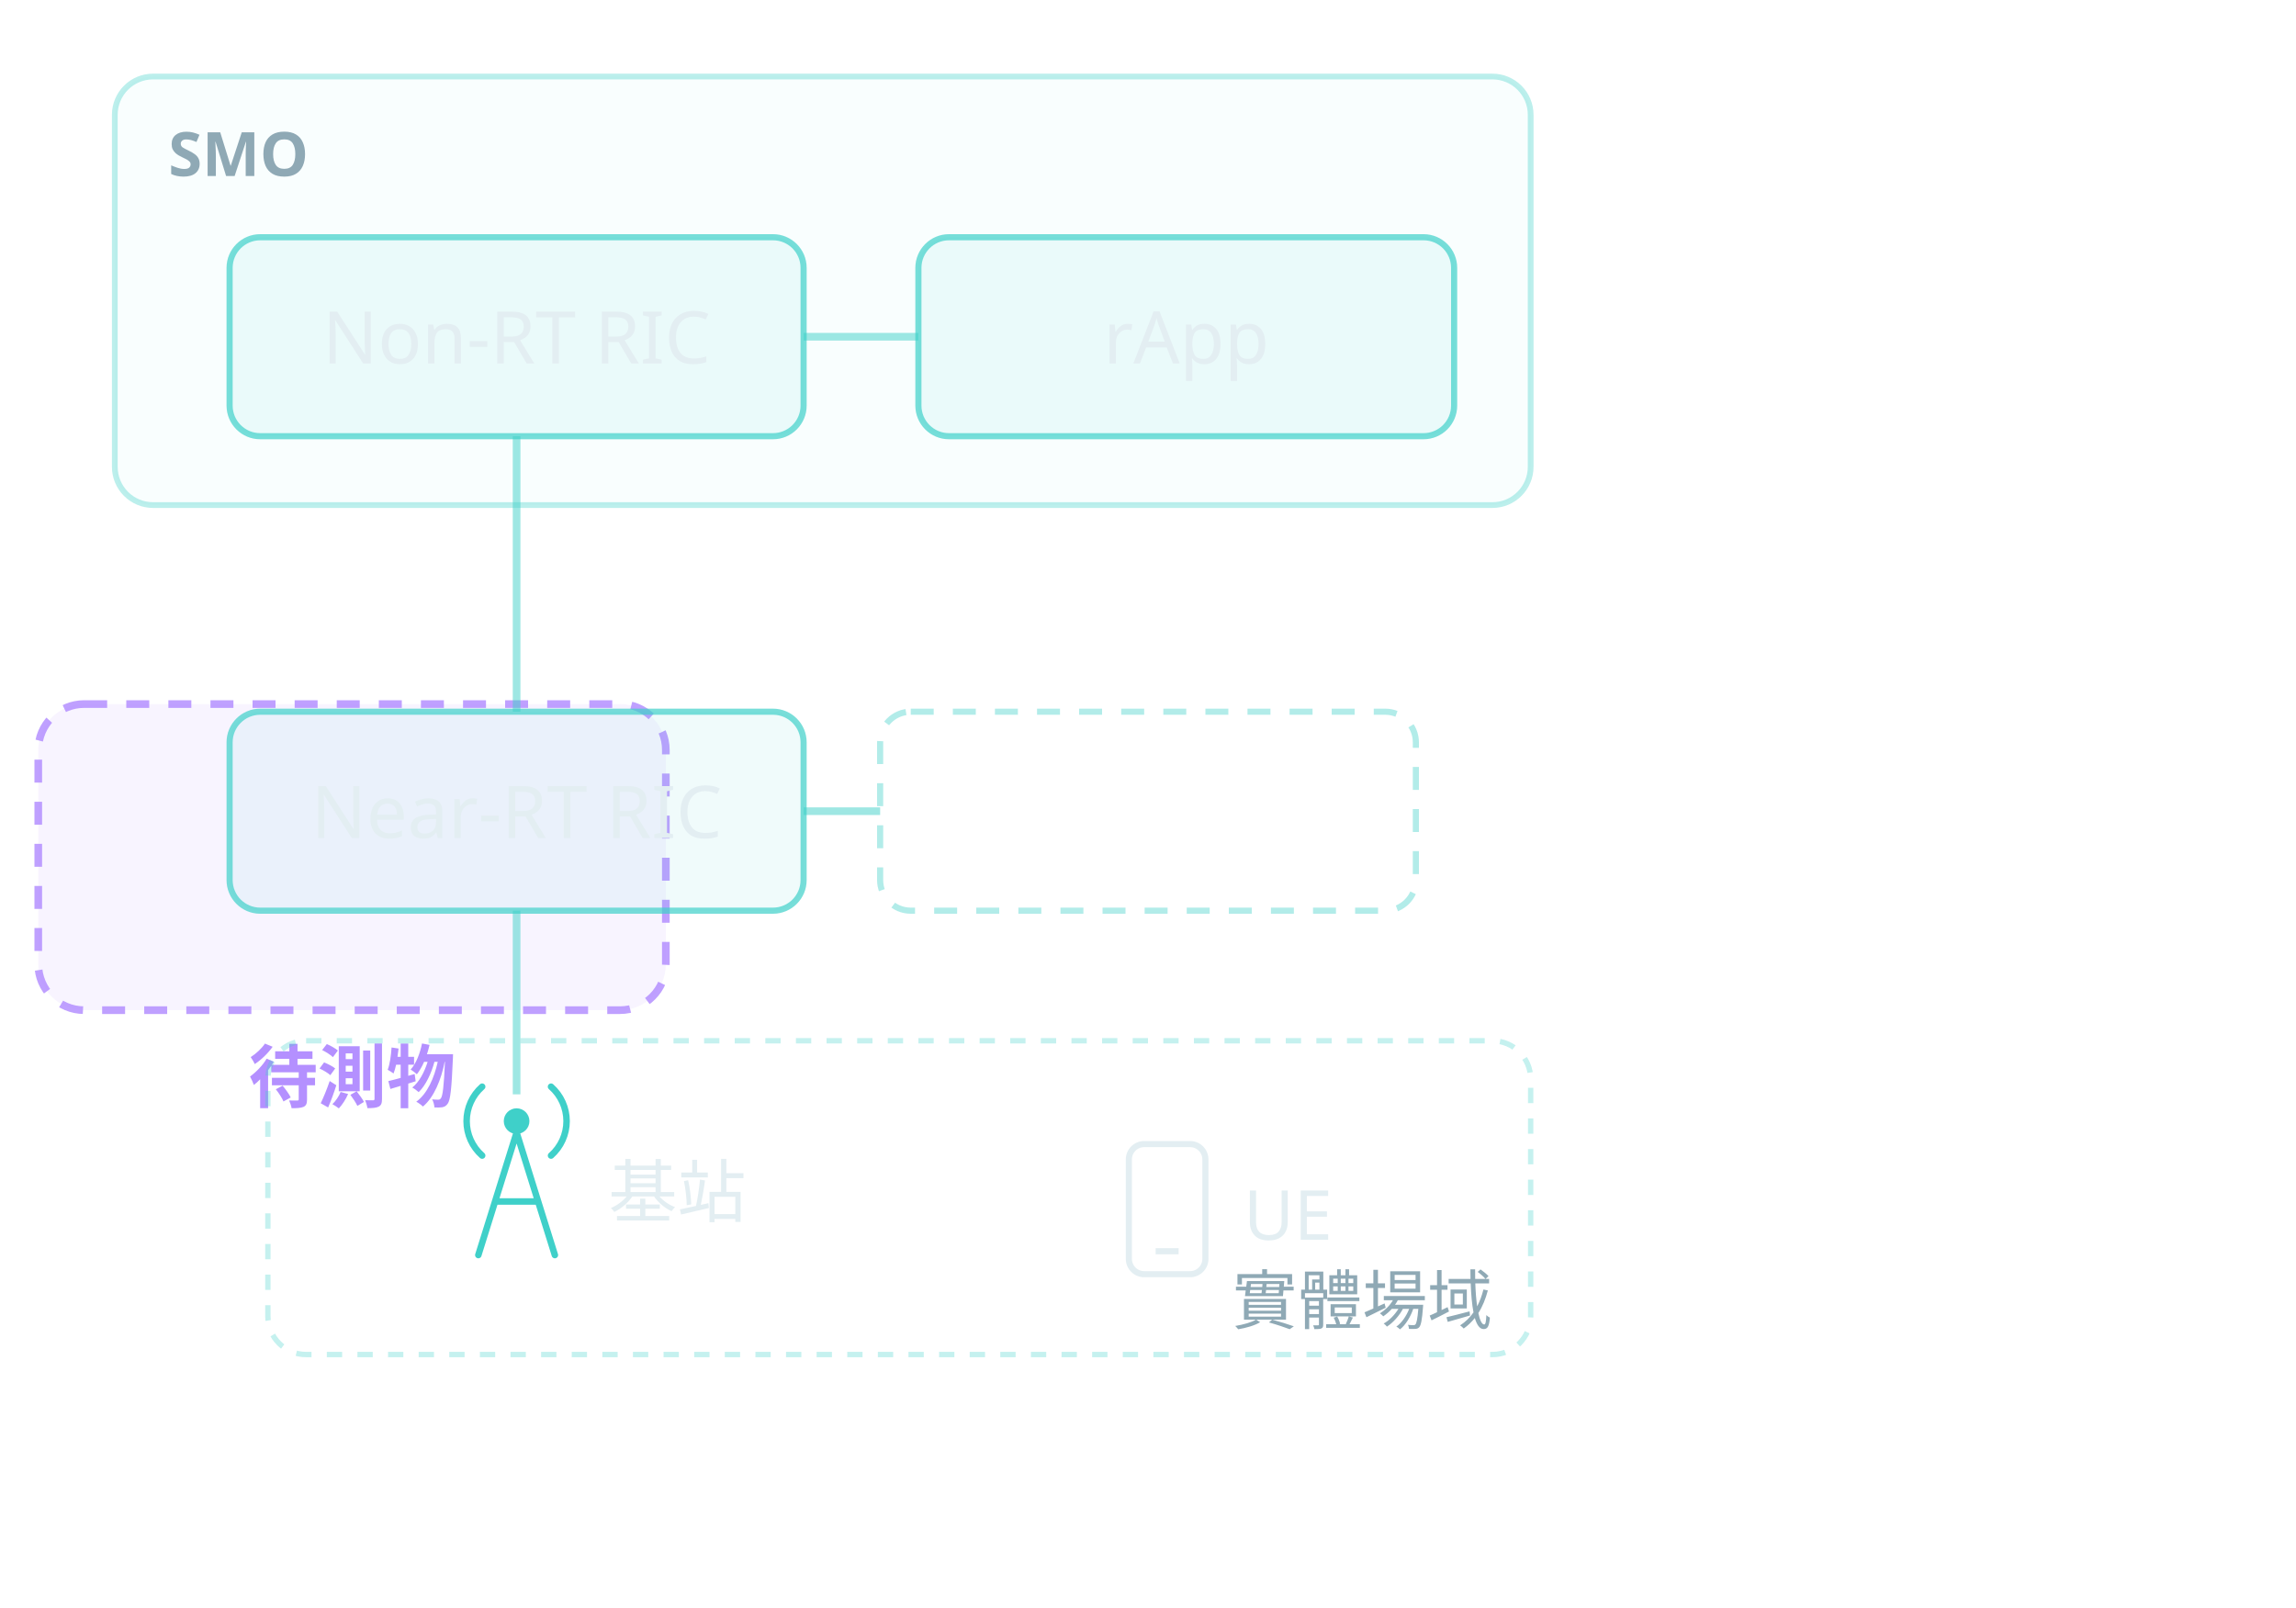
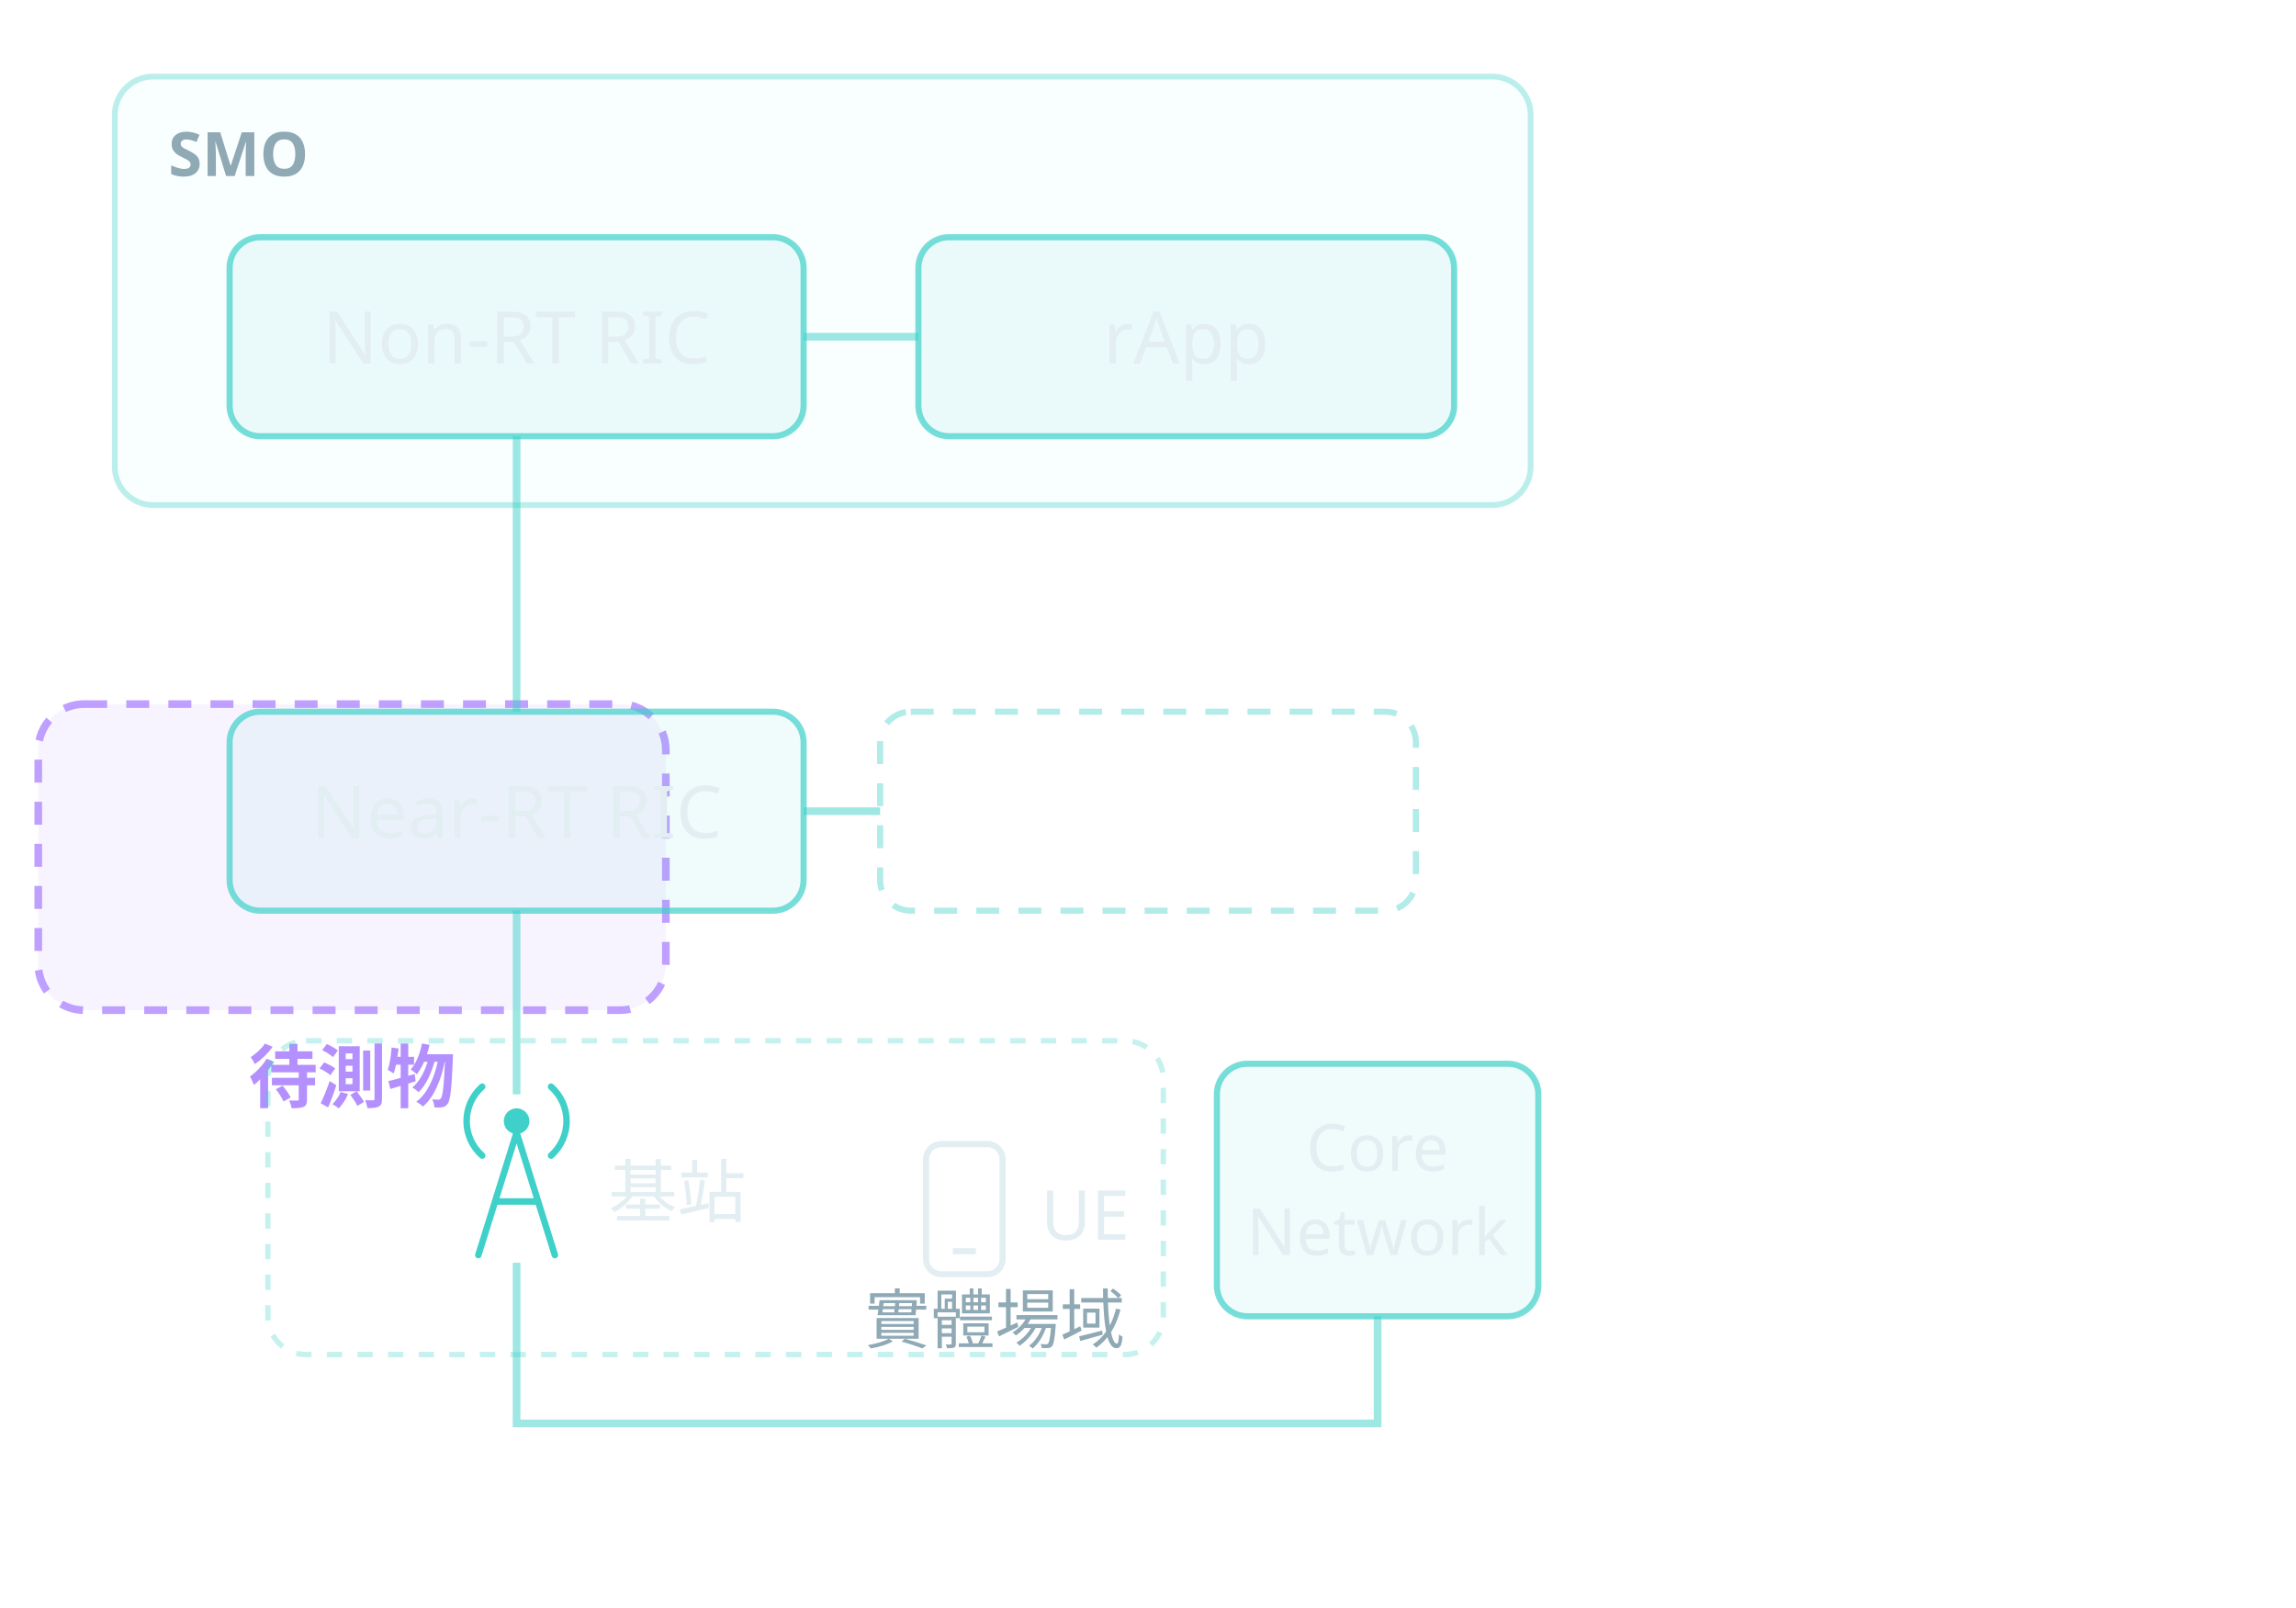
<svg xmlns="http://www.w3.org/2000/svg" viewBox="0 0 600 420" font-family="'Noto Sans TC','PingFang TC','Microsoft JhengHei',sans-serif">
  <g>
    <animate attributeName="opacity" values="1;1;0;0;1" keyTimes="0;.22;.26;.98;1" dur="14s" repeatCount="indefinite" />
    <rect x="10" y="184" width="164" height="80" rx="12" fill="#B490FF" fill-opacity=".1" stroke="#B490FF" stroke-opacity=".85" stroke-width="2" stroke-dasharray="6 5" />
    <text x="92" y="288" text-anchor="middle" font-size="18" font-weight="600" fill="#B490FF">待測物</text>
  </g>
  <g>
    <animate attributeName="opacity" values="1;1;0;0;1" keyTimes="0;.96;.97;.99;1" dur="14s" repeatCount="indefinite" />
    <animateTransform attributeName="transform" type="translate" values="156 0;156 0;-14 0;-14 0;156 0;156 0" keyTimes="0;.23;.3;.97;.98;1" dur="14s" repeatCount="indefinite" />
    <rect x="30" y="20" width="370" height="112" rx="10" fill="#3FD0C9" fill-opacity=".03" stroke="#3FD0C9" stroke-opacity=".35" stroke-width="1.5" />
    <text x="44" y="46" font-size="16" font-weight="600" fill="#8FA9B5">SMO</text>
    <rect x="60" y="62" width="150" height="52" rx="8" fill="#3FD0C9" fill-opacity=".08" stroke="#3FD0C9" stroke-opacity=".7" stroke-width="1.6" />
    <text x="135.0" y="95.0" text-anchor="middle" font-size="19" fill="#E3EEF2">Non-RT RIC</text>
    <rect x="240" y="62" width="140" height="52" rx="8" fill="#3FD0C9" fill-opacity=".08" stroke="#3FD0C9" stroke-opacity=".7" stroke-width="1.6" />
    <text x="310.0" y="95.0" text-anchor="middle" font-size="19" fill="#E3EEF2">rApp</text>
    <path d="M210 88 H240" fill="none" stroke="#3FD0C9" stroke-opacity=".5" stroke-width="2" />
    <rect x="60" y="186" width="150" height="52" rx="8" fill="#3FD0C9" fill-opacity=".08" stroke="#3FD0C9" stroke-opacity=".7" stroke-width="1.6" />
    <text x="135.0" y="219.0" text-anchor="middle" font-size="19" fill="#E3EEF2">Near-RT RIC</text>
    <rect x="230" y="186" width="140" height="52" rx="8" fill="none" stroke="#3FD0C9" stroke-opacity=".4" stroke-width="1.6" stroke-dasharray="6 5" />
    <path d="M210 212 H230" fill="none" stroke="#3FD0C9" stroke-opacity=".5" stroke-width="2" />
    <path d="M135 114 V186" fill="none" stroke="#3FD0C9" stroke-opacity=".5" stroke-width="2" />
    <path d="M135 238 V286" fill="none" stroke="#3FD0C9" stroke-opacity=".5" stroke-width="2" />
-     <rect x="70" y="272" width="330" height="82" rx="10" fill="none" stroke="#3FD0C9" stroke-opacity=".3" stroke-width="1.4" stroke-dasharray="4 4" />
-     <text x="390" y="346" text-anchor="end" font-size="17" fill="#8FA9B5">實體場域</text>
+     <rect x="70" y="272" width="234" height="82" rx="10" fill="none" stroke="#3FD0C9" stroke-opacity=".3" stroke-width="1.4" stroke-dasharray="4 4" />
+     <text x="294" y="351" text-anchor="end" font-size="17" fill="#8FA9B5">實體場域</text>
+     <path d="M360 344 V372 H135 V330" fill="none" stroke="#3FD0C9" stroke-opacity=".5" stroke-width="2" />
+     <rect x="318" y="278" width="84" height="66" rx="8" fill="#3FD0C9" fill-opacity=".08" stroke="#3FD0C9" stroke-opacity=".7" stroke-width="1.6" />
+     <text x="360" y="306" text-anchor="middle" font-size="17" fill="#E3EEF2">Core</text>
+     <text x="360" y="328" text-anchor="middle" font-size="17" fill="#E3EEF2">Network</text>
    <g transform="translate(135 306)" fill="none" stroke="#3FD0C9" stroke-width="1.7" stroke-linecap="round" stroke-linejoin="round">
      <path d="M0 -10 L-10 22 M0 -10 L10 22 M-5 8 H5" />
      <circle cy="-13" r="2.5" fill="#3FD0C9" />
      <path d="M-9 -22 A12 12 0 0 0 -9 -4 M9 -22 A12 12 0 0 1 9 -4" />
    </g>
    <text x="159" y="318" font-size="18" fill="#E3EEF2">基站</text>
-     <g transform="translate(305 316)" fill="none" stroke="#E3EEF2" stroke-width="1.6">
+     <g transform="translate(252 316)" fill="none" stroke="#E3EEF2" stroke-width="1.6">
      <rect x="-10" y="-17" width="20" height="34" rx="4" />
      <path d="M-3 11 H3" />
    </g>
-     <text x="325" y="324" font-size="18" fill="#E3EEF2">UE</text>
-     <path d="M212 300 Q220 316 212 332" fill="none" stroke="#3FD0C9" stroke-width="2" opacity="0">
+     <text x="272" y="324" font-size="18" fill="#E3EEF2">UE</text>
+     <circle r="5.5" fill="#E3EEF2" opacity="0">
+       <animateMotion dur="14s" repeatCount="indefinite" path="M135 330 V372 H360 V344" keyPoints="0;0;1;0;0;1;0;0;1;0;0;1;0;0" keyTimes="0;0.33;0.39;0.391;0.42;0.48;0.48;0.54;0.6;0.601;0.63;0.69;0.691;1" calcMode="linear" />
+       <animate attributeName="opacity" values="0;1;0;1;0;1;0;1;0;0" keyTimes="0;0.33;0.39;0.42;0.48;0.54;0.6;0.63;0.69;1" dur="14s" repeatCount="indefinite" calcMode="discrete" />
+     </circle>
+     <path d="M198 300 Q206 316 198 332" fill="none" stroke="#3FD0C9" stroke-width="2" opacity="0">
      <animate attributeName="opacity" values="0;0;1;0;0" keyTimes="0;0.320;0.330;0.380;1" dur="14s" repeatCount="indefinite" />
    </path>
-     <path d="M230 300 Q238 316 230 332" fill="none" stroke="#3FD0C9" stroke-width="2" opacity="0">
+     <path d="M212 300 Q220 316 212 332" fill="none" stroke="#3FD0C9" stroke-width="2" opacity="0">
      <animate attributeName="opacity" values="0;0;1;0;0" keyTimes="0;0.332;0.342;0.392;1" dur="14s" repeatCount="indefinite" />
    </path>
-     <path d="M248 300 Q256 316 248 332" fill="none" stroke="#3FD0C9" stroke-width="2" opacity="0">
+     <path d="M226 300 Q234 316 226 332" fill="none" stroke="#3FD0C9" stroke-width="2" opacity="0">
      <animate attributeName="opacity" values="0;0;1;0;0" keyTimes="0;0.344;0.354;0.404;1" dur="14s" repeatCount="indefinite" />
    </path>
-     <path d="M212 300 Q220 316 212 332" fill="none" stroke="#3FD0C9" stroke-width="2" opacity="0">
+     <path d="M198 300 Q206 316 198 332" fill="none" stroke="#3FD0C9" stroke-width="2" opacity="0">
      <animate attributeName="opacity" values="0;0;1;0;0" keyTimes="0;0.420;0.430;0.480;1" dur="14s" repeatCount="indefinite" />
    </path>
-     <path d="M230 300 Q238 316 230 332" fill="none" stroke="#3FD0C9" stroke-width="2" opacity="0">
+     <path d="M212 300 Q220 316 212 332" fill="none" stroke="#3FD0C9" stroke-width="2" opacity="0">
      <animate attributeName="opacity" values="0;0;1;0;0" keyTimes="0;0.432;0.442;0.492;1" dur="14s" repeatCount="indefinite" />
    </path>
-     <path d="M248 300 Q256 316 248 332" fill="none" stroke="#3FD0C9" stroke-width="2" opacity="0">
+     <path d="M226 300 Q234 316 226 332" fill="none" stroke="#3FD0C9" stroke-width="2" opacity="0">
      <animate attributeName="opacity" values="0;0;1;0;0" keyTimes="0;0.444;0.454;0.504;1" dur="14s" repeatCount="indefinite" />
    </path>
-     <path d="M212 300 Q220 316 212 332" fill="none" stroke="#3FD0C9" stroke-width="2" opacity="0">
+     <path d="M198 300 Q206 316 198 332" fill="none" stroke="#3FD0C9" stroke-width="2" opacity="0">
      <animate attributeName="opacity" values="0;0;1;0;0" keyTimes="0;0.520;0.530;0.580;1" dur="14s" repeatCount="indefinite" />
    </path>
-     <path d="M230 300 Q238 316 230 332" fill="none" stroke="#3FD0C9" stroke-width="2" opacity="0">
+     <path d="M212 300 Q220 316 212 332" fill="none" stroke="#3FD0C9" stroke-width="2" opacity="0">
      <animate attributeName="opacity" values="0;0;1;0;0" keyTimes="0;0.532;0.542;0.592;1" dur="14s" repeatCount="indefinite" />
    </path>
-     <path d="M248 300 Q256 316 248 332" fill="none" stroke="#3FD0C9" stroke-width="2" opacity="0">
+     <path d="M226 300 Q234 316 226 332" fill="none" stroke="#3FD0C9" stroke-width="2" opacity="0">
      <animate attributeName="opacity" values="0;0;1;0;0" keyTimes="0;0.544;0.554;0.604;1" dur="14s" repeatCount="indefinite" />
    </path>
-     <path d="M212 300 Q220 316 212 332" fill="none" stroke="#3FD0C9" stroke-width="2" opacity="0">
+     <path d="M198 300 Q206 316 198 332" fill="none" stroke="#3FD0C9" stroke-width="2" opacity="0">
      <animate attributeName="opacity" values="0;0;1;0;0" keyTimes="0;0.620;0.630;0.680;1" dur="14s" repeatCount="indefinite" />
    </path>
-     <path d="M230 300 Q238 316 230 332" fill="none" stroke="#3FD0C9" stroke-width="2" opacity="0">
+     <path d="M212 300 Q220 316 212 332" fill="none" stroke="#3FD0C9" stroke-width="2" opacity="0">
      <animate attributeName="opacity" values="0;0;1;0;0" keyTimes="0;0.632;0.642;0.692;1" dur="14s" repeatCount="indefinite" />
    </path>
-     <path d="M248 300 Q256 316 248 332" fill="none" stroke="#3FD0C9" stroke-width="2" opacity="0">
+     <path d="M226 300 Q234 316 226 332" fill="none" stroke="#3FD0C9" stroke-width="2" opacity="0">
      <animate attributeName="opacity" values="0;0;1;0;0" keyTimes="0;0.644;0.654;0.704;1" dur="14s" repeatCount="indefinite" />
    </path>
    <circle r="5.5" fill="#E3EEF2" opacity="0">
      <animateMotion dur="14s" repeatCount="indefinite" path="M300 212 H135 V286" keyPoints="0;0;1;0;0;1;0;0;1;0;0;1;0;0" keyTimes="0;0.32;0.38;0.381;0.41;0.47;0.47;0.53;0.59;0.591;0.62;0.68;0.68;1" calcMode="linear" />
      <animate attributeName="opacity" values="0;1;0;1;0;1;0;1;0;0" keyTimes="0;0.32;0.38;0.41;0.47;0.53;0.59;0.62;0.68;1" dur="14s" repeatCount="indefinite" calcMode="discrete" />
    </circle>
    <g opacity="0">
      <animate attributeName="opacity" values="0;1;1;0;0" keyTimes="0;.04;.96;.97;1" dur="14s" repeatCount="indefinite" />
      <animateTransform attributeName="transform" type="translate" values="-367 0;-367 0;-367 -53;0 -53;0 0;0 0" keyTimes="0;.08;.105;.175;.2;1" dur="14s" repeatCount="indefinite" />
      <rect x="230" y="186" width="140" height="52" rx="8" fill="#2C224D" stroke="#B490FF" stroke-width="2" />
      <text x="300.0" y="219.0" text-anchor="middle" font-size="19" font-weight="600" fill="#E3EEF2">xApp</text>
      <rect x="225" y="181" width="150" height="62" rx="11" fill="none" stroke="#B490FF" stroke-width="2" opacity="0">
        <animate attributeName="opacity" values="0;0;1;0;0" keyTimes="0;.2;.22;.26;1" dur="14s" repeatCount="indefinite" />
      </rect>
    </g>
    <g opacity="0">
      <animate attributeName="opacity" values="0;0;1;1;0;0" keyTimes="0;0.3;0.320;0.500;0.52;1" dur="14s" repeatCount="indefinite" />
      <rect x="228" y="184" width="144" height="56" rx="9" fill="#16222E" fill-opacity=".75" />
      <text x="300" y="258" text-anchor="middle" font-size="14" fill="#F08A24">OFF</text>
    </g>
    <g opacity="0">
      <animate attributeName="opacity" values="0;0;1;1;0;0" keyTimes="0;0.52;0.540;0.730;0.75;1" dur="14s" repeatCount="indefinite" />
      <text x="300" y="258" text-anchor="middle" font-size="14" fill="#3FD0C9">ON</text>
    </g>
  </g>
  <g opacity="0">
    <animate attributeName="opacity" values="0;0;1;1;0;0" keyTimes="0;0.3;0.320;0.730;0.75;1" dur="14s" repeatCount="indefinite" />
    <rect x="400" y="104" width="190" height="200" rx="12" fill="#16222E" stroke="#3FD0C9" stroke-opacity=".5" stroke-width="1.5" />
    <path d="M418 266 H574 M418 124 V266" stroke="#4A6272" stroke-width="1.3" />
    <path d="M420 236 L444 250 L468 232 L492 256 L516 240 L540 258 L564 246" fill="none" stroke="#F08A24" stroke-width="2.5" stroke-linejoin="round" stroke-linecap="round" stroke-dasharray="220" stroke-dashoffset="220">
      <animate attributeName="stroke-dashoffset" values="220;220;0;0" keyTimes="0;0.32;0.5;1" dur="14s" repeatCount="indefinite" />
    </path>
    <path d="M420 170 L444 156 L468 166 L492 146 L516 154 L540 140 L564 148" fill="none" stroke="#3FD0C9" stroke-width="2.5" stroke-linejoin="round" stroke-linecap="round" stroke-dasharray="220" stroke-dashoffset="220">
      <animate attributeName="stroke-dashoffset" values="220;220;0;0" keyTimes="0;0.53;0.71;1" dur="14s" repeatCount="indefinite" />
    </path>
    <g opacity="0">
      <animate attributeName="opacity" values="0;0;1;1;0;0" keyTimes="0;0.7;0.710;0.740;0.75;1" dur="14s" repeatCount="indefinite" />
      <path d="M580 240 V160" stroke="#E3EEF2" stroke-width="2" />
      <path d="M574 168 L580 158 L586 168" fill="none" stroke="#E3EEF2" stroke-width="2" />
    </g>
    <circle cx="426" cy="288" r="5" fill="#F08A24" />
    <text x="436" y="294" font-size="18" fill="#8FA9B5">啟用前</text>
    <circle cx="504" cy="288" r="5" fill="#3FD0C9" />
    <text x="514" y="294" font-size="18" fill="#8FA9B5">啟用後</text>
  </g>
  <g opacity="0">
    <animate attributeName="opacity" values="0;0;1;1;0;0" keyTimes="0;0.75;0.770;0.950;0.97;1" dur="14s" repeatCount="indefinite" />
    <circle cx="495" cy="200" r="70" fill="#3FD0C9" fill-opacity=".07" />
    <path d="M459 150 H513 L531 168 V250 H459 Z" fill="#16222E" stroke="#3FD0C9" stroke-width="2" stroke-linejoin="round" />
    <path d="M513 150 V168 H531" fill="none" stroke="#3FD0C9" stroke-width="2" stroke-linejoin="round" />
    <rect x="475" y="202" width="16" height="24" rx="2" fill="#F08A24" />
    <rect x="499" y="174" width="16" height="52" rx="2" fill="#3FD0C9" />
    <path d="M469 228 H521" stroke="#8FA9B5" stroke-width="1.5" />
    <text x="495" y="292" text-anchor="middle" font-size="22" fill="#E3EEF2">效能驗測報告</text>
  </g>
  <text x="300" y="404" text-anchor="middle" font-size="22" fill="#3FD0C9" opacity="0">① 部署至 RIC<animate attributeName="opacity" values="0;0;1;1;0;0" keyTimes="0;0.06;0.080;0.280;0.3;1" dur="14s" repeatCount="indefinite" />
  </text>
  <text x="300" y="404" text-anchor="middle" font-size="22" fill="#3FD0C9" opacity="0">② 實測：啟用前 vs 啟用後<animate attributeName="opacity" values="0;0;1;1;0;0" keyTimes="0;0.3;0.320;0.730;0.75;1" dur="14s" repeatCount="indefinite" />
  </text>
  <text x="300" y="404" text-anchor="middle" font-size="22" fill="#3FD0C9" opacity="0">③ 產出報告<animate attributeName="opacity" values="0;0;1;1;0;0" keyTimes="0;0.75;0.770;0.950;0.97;1" dur="14s" repeatCount="indefinite" />
  </text>
</svg>
